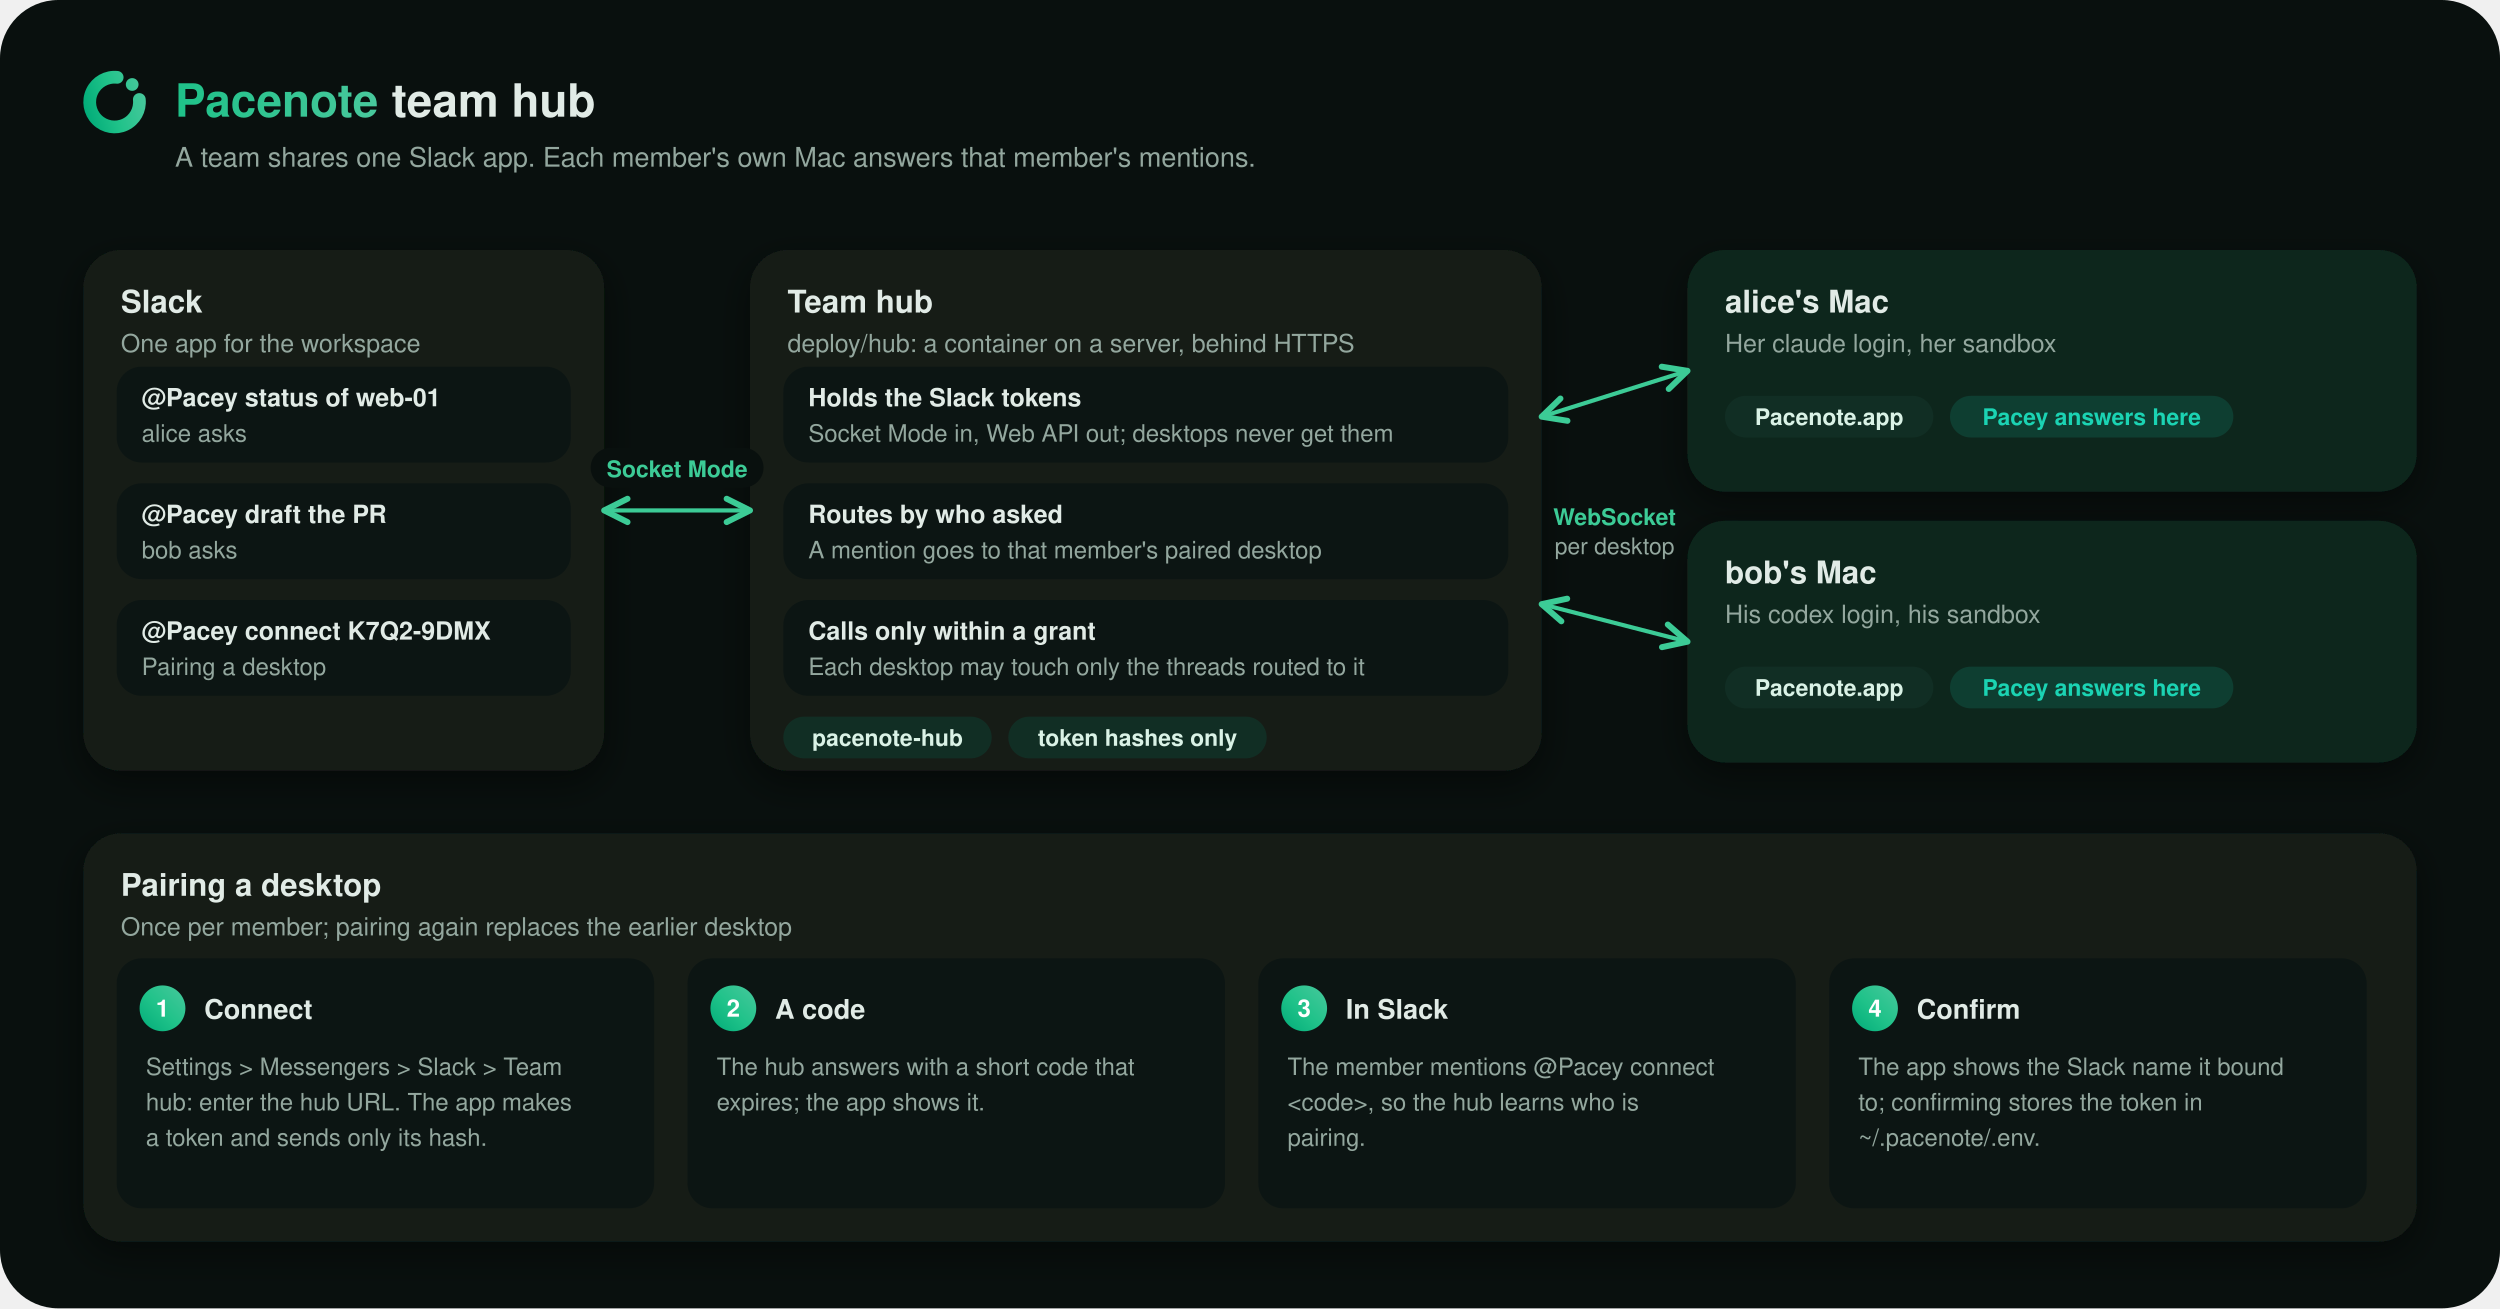
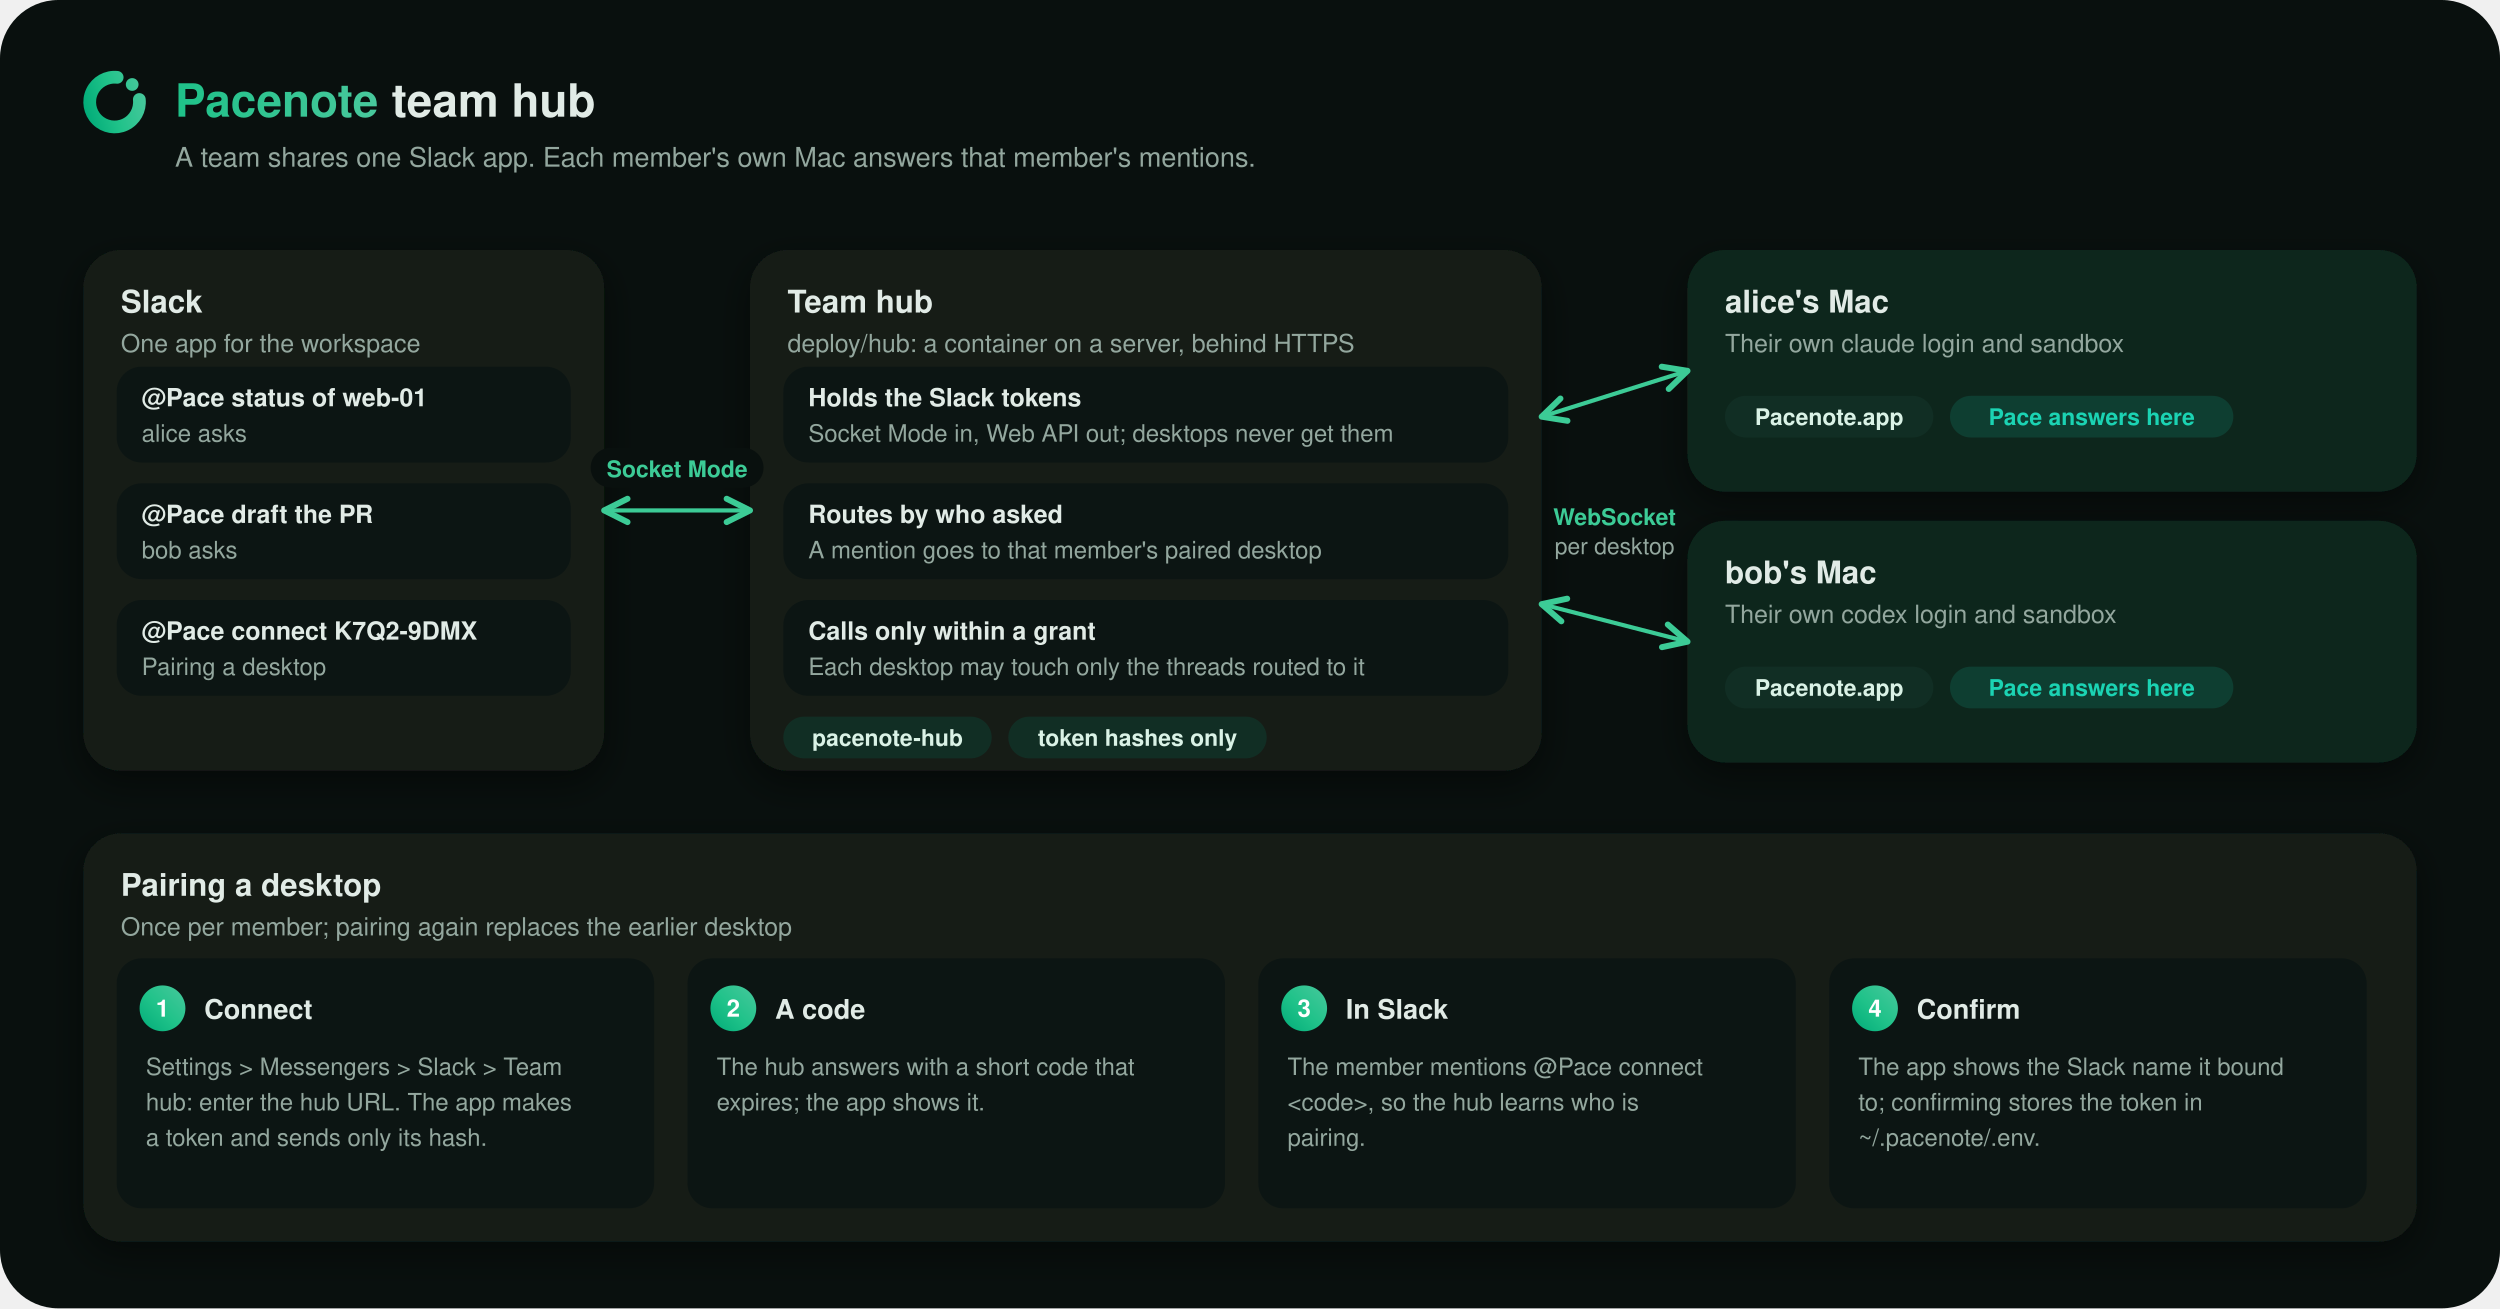
<svg xmlns="http://www.w3.org/2000/svg" width="1200" height="628" viewBox="0 0 1200 628" role="img" aria-label="Pacenote team hub">
  <defs>
    <linearGradient id="mark" x1="0" y1="1" x2="1" y2="0">
      <stop offset="0" stop-color="#01ab78" />
      <stop offset="0.46" stop-color="#1fc289" />
      <stop offset="1" stop-color="#48c89c" />
    </linearGradient>
    <linearGradient id="mark-big" gradientUnits="userSpaceOnUse" x1="54" y1="314" x2="458" y2="198">
      <stop offset="0" stop-color="#01ab78" />
      <stop offset="0.46" stop-color="#1fc289" />
      <stop offset="1" stop-color="#48c89c" />
    </linearGradient>
    <linearGradient id="wordmark" x1="0" y1="0" x2="1" y2="0">
      <stop offset="0" stop-color="#1fc289" />
      <stop offset="1" stop-color="#48c89c" />
    </linearGradient>
    <filter id="shadow" x="-10%" y="-10%" width="120%" height="130%">
      <feDropShadow dx="0" dy="6" stdDeviation="9" flood-color="#000000" flood-opacity="0.45" />
    </filter>
    <marker id="arrow" viewBox="0 0 10 10" refX="8.5" refY="5" markerWidth="8" markerHeight="8" orient="auto-start-reverse">
      <path d="M1.5 1.5L8.5 5L1.5 8.5" fill="none" stroke="#61756d" stroke-width="1.6" stroke-linecap="round" stroke-linejoin="round" />
    </marker>
    <marker id="arrow-main" viewBox="0 0 10 10" refX="8.5" refY="5" markerWidth="8" markerHeight="8" orient="auto-start-reverse">
      <path d="M1.5 1.5L8.5 5L1.5 8.5" fill="none" stroke="#3ccb96" stroke-width="1.8" stroke-linecap="round" stroke-linejoin="round" />
    </marker>
  </defs>
  <rect width="1200" height="628" rx="28" fill="#09100e" />
  <g transform="translate(36.35922 30.35922) scale(0.07281553)">
    <path d="M273.1 92.9A164 164 0 1 0 419.1 238.9" fill="none" stroke="url(#mark-big)" stroke-width="84" stroke-linecap="round" />
    <circle cx="372" cy="140" r="42" fill="url(#mark-big)" />
  </g>
  <text x="84" y="56" font-family="-apple-system, BlinkMacSystemFont, 'Segoe UI', Pretendard, 'Noto Sans KR', Helvetica, Arial, sans-serif" font-size="22" font-weight="700" fill="url(#wordmark)" text-anchor="start">Pacenote</text>
  <text x="188" y="56" font-family="-apple-system, BlinkMacSystemFont, 'Segoe UI', Pretendard, 'Noto Sans KR', Helvetica, Arial, sans-serif" font-size="22" font-weight="600" fill="#e1ebe6" text-anchor="start">team hub</text>
  <text x="84" y="80" font-family="-apple-system, BlinkMacSystemFont, 'Segoe UI', Pretendard, 'Noto Sans KR', Helvetica, Arial, sans-serif" font-size="13" font-weight="400" fill="#93a79e" text-anchor="start">A team shares one Slack app. Each member's own Mac answers that member's mentions.</text>
  <rect x="40" y="120" width="250" height="250" rx="18" fill="#121c19" filter="url(#shadow)" />
  <text x="58" y="150" font-family="-apple-system, BlinkMacSystemFont, 'Segoe UI', Pretendard, 'Noto Sans KR', Helvetica, Arial, sans-serif" font-size="15" font-weight="600" fill="#e1ebe6" text-anchor="start">Slack</text>
  <text x="58" y="169" font-family="-apple-system, BlinkMacSystemFont, 'Segoe UI', Pretendard, 'Noto Sans KR', Helvetica, Arial, sans-serif" font-size="12" font-weight="400" fill="#93a79e" text-anchor="start">One app for the workspace</text>
  <rect x="56" y="176" width="218" height="46" rx="12" fill="#0c1513" />
-   <text x="68" y="195" font-family="-apple-system, BlinkMacSystemFont, 'Segoe UI', Pretendard, 'Noto Sans KR', Helvetica, Arial, sans-serif" font-size="12" font-weight="600" fill="#e1ebe6" text-anchor="start">@Pacey  status of web-01</text>
+   <text x="68" y="195" font-family="-apple-system, BlinkMacSystemFont, 'Segoe UI', Pretendard, 'Noto Sans KR', Helvetica, Arial, sans-serif" font-size="12" font-weight="600" fill="#e1ebe6" text-anchor="start">@Pace  status of web-01</text>
  <text x="68" y="212" font-family="-apple-system, BlinkMacSystemFont, 'Segoe UI', Pretendard, 'Noto Sans KR', Helvetica, Arial, sans-serif" font-size="11.5" font-weight="400" fill="#93a79e" text-anchor="start">alice asks</text>
  <rect x="56" y="232" width="218" height="46" rx="12" fill="#0c1513" />
-   <text x="68" y="251" font-family="-apple-system, BlinkMacSystemFont, 'Segoe UI', Pretendard, 'Noto Sans KR', Helvetica, Arial, sans-serif" font-size="12" font-weight="600" fill="#e1ebe6" text-anchor="start">@Pacey  draft the PR</text>
+   <text x="68" y="251" font-family="-apple-system, BlinkMacSystemFont, 'Segoe UI', Pretendard, 'Noto Sans KR', Helvetica, Arial, sans-serif" font-size="12" font-weight="600" fill="#e1ebe6" text-anchor="start">@Pace  draft the PR</text>
  <text x="68" y="268" font-family="-apple-system, BlinkMacSystemFont, 'Segoe UI', Pretendard, 'Noto Sans KR', Helvetica, Arial, sans-serif" font-size="11.5" font-weight="400" fill="#93a79e" text-anchor="start">bob asks</text>
  <rect x="56" y="288" width="218" height="46" rx="12" fill="#0c1513" />
-   <text x="68" y="307" font-family="-apple-system, BlinkMacSystemFont, 'Segoe UI', Pretendard, 'Noto Sans KR', Helvetica, Arial, sans-serif" font-size="12" font-weight="600" fill="#e1ebe6" text-anchor="start">@Pacey  connect K7Q2-9DMX</text>
+   <text x="68" y="307" font-family="-apple-system, BlinkMacSystemFont, 'Segoe UI', Pretendard, 'Noto Sans KR', Helvetica, Arial, sans-serif" font-size="12" font-weight="600" fill="#e1ebe6" text-anchor="start">@Pace  connect K7Q2-9DMX</text>
  <text x="68" y="324" font-family="-apple-system, BlinkMacSystemFont, 'Segoe UI', Pretendard, 'Noto Sans KR', Helvetica, Arial, sans-serif" font-size="11.5" font-weight="400" fill="#93a79e" text-anchor="start">Pairing a desktop</text>
  <rect x="360" y="120" width="380" height="250" rx="18" fill="#121c19" filter="url(#shadow)" />
  <text x="378" y="150" font-family="-apple-system, BlinkMacSystemFont, 'Segoe UI', Pretendard, 'Noto Sans KR', Helvetica, Arial, sans-serif" font-size="15" font-weight="600" fill="#e1ebe6" text-anchor="start">Team hub</text>
  <text x="378" y="169" font-family="-apple-system, BlinkMacSystemFont, 'Segoe UI', Pretendard, 'Noto Sans KR', Helvetica, Arial, sans-serif" font-size="12" font-weight="400" fill="#93a79e" text-anchor="start">deploy/hub: a container on a server, behind HTTPS</text>
  <rect x="376" y="176" width="348" height="46" rx="12" fill="#0c1513" />
  <text x="388" y="195" font-family="-apple-system, BlinkMacSystemFont, 'Segoe UI', Pretendard, 'Noto Sans KR', Helvetica, Arial, sans-serif" font-size="12" font-weight="600" fill="#e1ebe6" text-anchor="start">Holds the Slack tokens</text>
  <text x="388" y="212" font-family="-apple-system, BlinkMacSystemFont, 'Segoe UI', Pretendard, 'Noto Sans KR', Helvetica, Arial, sans-serif" font-size="11.5" font-weight="400" fill="#93a79e" text-anchor="start">Socket Mode in, Web API out; desktops never get them</text>
  <rect x="376" y="232" width="348" height="46" rx="12" fill="#0c1513" />
  <text x="388" y="251" font-family="-apple-system, BlinkMacSystemFont, 'Segoe UI', Pretendard, 'Noto Sans KR', Helvetica, Arial, sans-serif" font-size="12" font-weight="600" fill="#e1ebe6" text-anchor="start">Routes by who asked</text>
  <text x="388" y="268" font-family="-apple-system, BlinkMacSystemFont, 'Segoe UI', Pretendard, 'Noto Sans KR', Helvetica, Arial, sans-serif" font-size="11.5" font-weight="400" fill="#93a79e" text-anchor="start">A mention goes to that member's paired desktop</text>
  <rect x="376" y="288" width="348" height="46" rx="12" fill="#0c1513" />
  <text x="388" y="307" font-family="-apple-system, BlinkMacSystemFont, 'Segoe UI', Pretendard, 'Noto Sans KR', Helvetica, Arial, sans-serif" font-size="12" font-weight="600" fill="#e1ebe6" text-anchor="start">Calls only within a grant</text>
  <text x="388" y="324" font-family="-apple-system, BlinkMacSystemFont, 'Segoe UI', Pretendard, 'Noto Sans KR', Helvetica, Arial, sans-serif" font-size="11.5" font-weight="400" fill="#93a79e" text-anchor="start">Each desktop may touch only the threads routed to it</text>
  <rect x="376" y="344" width="100" height="20" rx="10" fill="#112e24" fill-opacity="1" />
  <text x="426" y="358" font-family="-apple-system, BlinkMacSystemFont, 'Segoe UI', Pretendard, 'Noto Sans KR', Helvetica, Arial, sans-serif" font-size="11" font-weight="600" fill="#daf2e6" text-anchor="middle">pacenote-hub</text>
  <rect x="484" y="344" width="124" height="20" rx="10" fill="#112e24" fill-opacity="1" />
  <text x="546" y="358" font-family="-apple-system, BlinkMacSystemFont, 'Segoe UI', Pretendard, 'Noto Sans KR', Helvetica, Arial, sans-serif" font-size="11" font-weight="600" fill="#daf2e6" text-anchor="middle">token hashes only</text>
  <rect x="810" y="120" width="350" height="116" rx="18" fill="#0f271e" filter="url(#shadow)" />
  <text x="828" y="150" font-family="-apple-system, BlinkMacSystemFont, 'Segoe UI', Pretendard, 'Noto Sans KR', Helvetica, Arial, sans-serif" font-size="15" font-weight="600" fill="#e1ebe6" text-anchor="start">alice's Mac</text>
-   <text x="828" y="169" font-family="-apple-system, BlinkMacSystemFont, 'Segoe UI', Pretendard, 'Noto Sans KR', Helvetica, Arial, sans-serif" font-size="12" font-weight="400" fill="#93a79e" text-anchor="start">Her claude login, her sandbox</text>
+   <text x="828" y="169" font-family="-apple-system, BlinkMacSystemFont, 'Segoe UI', Pretendard, 'Noto Sans KR', Helvetica, Arial, sans-serif" font-size="12" font-weight="400" fill="#93a79e" text-anchor="start">Their own claude login and sandbox</text>
  <rect x="828" y="190" width="100" height="20" rx="10" fill="#112e24" fill-opacity="1" />
  <text x="878" y="204" font-family="-apple-system, BlinkMacSystemFont, 'Segoe UI', Pretendard, 'Noto Sans KR', Helvetica, Arial, sans-serif" font-size="11" font-weight="600" fill="#daf2e6" text-anchor="middle">Pacenote.app</text>
  <rect x="936" y="190" width="136" height="20" rx="10" fill="#1bd3b3" fill-opacity="0.14" />
-   <text x="1004" y="204" font-family="-apple-system, BlinkMacSystemFont, 'Segoe UI', Pretendard, 'Noto Sans KR', Helvetica, Arial, sans-serif" font-size="11" font-weight="600" fill="#1bd3b3" text-anchor="middle">Pacey answers here</text>
+   <text x="1004" y="204" font-family="-apple-system, BlinkMacSystemFont, 'Segoe UI', Pretendard, 'Noto Sans KR', Helvetica, Arial, sans-serif" font-size="11" font-weight="600" fill="#1bd3b3" text-anchor="middle">Pace answers here</text>
  <rect x="810" y="250" width="350" height="116" rx="18" fill="#0f271e" filter="url(#shadow)" />
  <text x="828" y="280" font-family="-apple-system, BlinkMacSystemFont, 'Segoe UI', Pretendard, 'Noto Sans KR', Helvetica, Arial, sans-serif" font-size="15" font-weight="600" fill="#e1ebe6" text-anchor="start">bob's Mac</text>
-   <text x="828" y="299" font-family="-apple-system, BlinkMacSystemFont, 'Segoe UI', Pretendard, 'Noto Sans KR', Helvetica, Arial, sans-serif" font-size="12" font-weight="400" fill="#93a79e" text-anchor="start">His codex login, his sandbox</text>
+   <text x="828" y="299" font-family="-apple-system, BlinkMacSystemFont, 'Segoe UI', Pretendard, 'Noto Sans KR', Helvetica, Arial, sans-serif" font-size="12" font-weight="400" fill="#93a79e" text-anchor="start">Their own codex login and sandbox</text>
  <rect x="828" y="320" width="100" height="20" rx="10" fill="#112e24" fill-opacity="1" />
  <text x="878" y="334" font-family="-apple-system, BlinkMacSystemFont, 'Segoe UI', Pretendard, 'Noto Sans KR', Helvetica, Arial, sans-serif" font-size="11" font-weight="600" fill="#daf2e6" text-anchor="middle">Pacenote.app</text>
  <rect x="936" y="320" width="136" height="20" rx="10" fill="#1bd3b3" fill-opacity="0.14" />
-   <text x="1004" y="334" font-family="-apple-system, BlinkMacSystemFont, 'Segoe UI', Pretendard, 'Noto Sans KR', Helvetica, Arial, sans-serif" font-size="11" font-weight="600" fill="#1bd3b3" text-anchor="middle">Pacey answers here</text>
+   <text x="1004" y="334" font-family="-apple-system, BlinkMacSystemFont, 'Segoe UI', Pretendard, 'Noto Sans KR', Helvetica, Arial, sans-serif" font-size="11" font-weight="600" fill="#1bd3b3" text-anchor="middle">Pace answers here</text>
  <path d="M290 245 L360 245" fill="none" stroke="#3ccb96" stroke-width="2" stroke-linecap="round" stroke-linejoin="round" marker-end="url(#arrow-main)" marker-start="url(#arrow-main)" />
  <rect x="283.5" y="215" width="83" height="19" rx="9.5" fill="#09100e" />
  <text x="325" y="229" font-family="-apple-system, BlinkMacSystemFont, 'Segoe UI', Pretendard, 'Noto Sans KR', Helvetica, Arial, sans-serif" font-size="11" font-weight="600" fill="#3ccb96" text-anchor="middle">Socket Mode</text>
  <path d="M740 200 L810 178" fill="none" stroke="#3ccb96" stroke-width="2" stroke-linecap="round" stroke-linejoin="round" marker-end="url(#arrow-main)" marker-start="url(#arrow-main)" />
  <path d="M740 290 L810 308" fill="none" stroke="#3ccb96" stroke-width="2" stroke-linecap="round" stroke-linejoin="round" marker-end="url(#arrow-main)" marker-start="url(#arrow-main)" />
  <text x="775" y="252" font-family="-apple-system, BlinkMacSystemFont, 'Segoe UI', Pretendard, 'Noto Sans KR', Helvetica, Arial, sans-serif" font-size="11" font-weight="600" fill="#3ccb96" text-anchor="middle">WebSocket</text>
  <text x="775" y="266" font-family="-apple-system, BlinkMacSystemFont, 'Segoe UI', Pretendard, 'Noto Sans KR', Helvetica, Arial, sans-serif" font-size="11" font-weight="400" fill="#93a79e" text-anchor="middle">per desktop</text>
  <rect x="40" y="400" width="1120" height="196" rx="18" fill="#121c19" filter="url(#shadow)" />
  <text x="58" y="430" font-family="-apple-system, BlinkMacSystemFont, 'Segoe UI', Pretendard, 'Noto Sans KR', Helvetica, Arial, sans-serif" font-size="15" font-weight="600" fill="#e1ebe6" text-anchor="start">Pairing a desktop</text>
  <text x="58" y="449" font-family="-apple-system, BlinkMacSystemFont, 'Segoe UI', Pretendard, 'Noto Sans KR', Helvetica, Arial, sans-serif" font-size="12" font-weight="400" fill="#93a79e" text-anchor="start">Once per member; pairing again replaces the earlier desktop</text>
  <rect x="56" y="460" width="258" height="120" rx="12" fill="#0c1513" />
  <circle cx="78" cy="484" r="11" fill="url(#mark)" />
  <text x="78" y="488" font-family="-apple-system, BlinkMacSystemFont, 'Segoe UI', Pretendard, 'Noto Sans KR', Helvetica, Arial, sans-serif" font-size="11.5" font-weight="700" fill="#ffffff" text-anchor="middle">1</text>
  <text x="98" y="489" font-family="-apple-system, BlinkMacSystemFont, 'Segoe UI', Pretendard, 'Noto Sans KR', Helvetica, Arial, sans-serif" font-size="13" font-weight="600" fill="#e1ebe6" text-anchor="start">Connect</text>
  <text x="70" y="516" font-family="-apple-system, BlinkMacSystemFont, 'Segoe UI', Pretendard, 'Noto Sans KR', Helvetica, Arial, sans-serif" font-size="11.5" font-weight="400" fill="#93a79e" text-anchor="start">Settings &gt; Messengers &gt; Slack &gt; Team</text>
  <text x="70" y="533" font-family="-apple-system, BlinkMacSystemFont, 'Segoe UI', Pretendard, 'Noto Sans KR', Helvetica, Arial, sans-serif" font-size="11.5" font-weight="400" fill="#93a79e" text-anchor="start">hub: enter the hub URL. The app makes</text>
  <text x="70" y="550" font-family="-apple-system, BlinkMacSystemFont, 'Segoe UI', Pretendard, 'Noto Sans KR', Helvetica, Arial, sans-serif" font-size="11.5" font-weight="400" fill="#93a79e" text-anchor="start">a token and sends only its hash.</text>
  <rect x="330" y="460" width="258" height="120" rx="12" fill="#0c1513" />
  <circle cx="352" cy="484" r="11" fill="url(#mark)" />
  <text x="352" y="488" font-family="-apple-system, BlinkMacSystemFont, 'Segoe UI', Pretendard, 'Noto Sans KR', Helvetica, Arial, sans-serif" font-size="11.5" font-weight="700" fill="#ffffff" text-anchor="middle">2</text>
  <text x="372" y="489" font-family="-apple-system, BlinkMacSystemFont, 'Segoe UI', Pretendard, 'Noto Sans KR', Helvetica, Arial, sans-serif" font-size="13" font-weight="600" fill="#e1ebe6" text-anchor="start">A code</text>
  <text x="344" y="516" font-family="-apple-system, BlinkMacSystemFont, 'Segoe UI', Pretendard, 'Noto Sans KR', Helvetica, Arial, sans-serif" font-size="11.5" font-weight="400" fill="#93a79e" text-anchor="start">The hub answers with a short code that</text>
  <text x="344" y="533" font-family="-apple-system, BlinkMacSystemFont, 'Segoe UI', Pretendard, 'Noto Sans KR', Helvetica, Arial, sans-serif" font-size="11.5" font-weight="400" fill="#93a79e" text-anchor="start">expires; the app shows it.</text>
  <rect x="604" y="460" width="258" height="120" rx="12" fill="#0c1513" />
  <circle cx="626" cy="484" r="11" fill="url(#mark)" />
  <text x="626" y="488" font-family="-apple-system, BlinkMacSystemFont, 'Segoe UI', Pretendard, 'Noto Sans KR', Helvetica, Arial, sans-serif" font-size="11.5" font-weight="700" fill="#ffffff" text-anchor="middle">3</text>
  <text x="646" y="489" font-family="-apple-system, BlinkMacSystemFont, 'Segoe UI', Pretendard, 'Noto Sans KR', Helvetica, Arial, sans-serif" font-size="13" font-weight="600" fill="#e1ebe6" text-anchor="start">In Slack</text>
-   <text x="618" y="516" font-family="-apple-system, BlinkMacSystemFont, 'Segoe UI', Pretendard, 'Noto Sans KR', Helvetica, Arial, sans-serif" font-size="11.5" font-weight="400" fill="#93a79e" text-anchor="start">The member mentions @Pacey connect</text>
+   <text x="618" y="516" font-family="-apple-system, BlinkMacSystemFont, 'Segoe UI', Pretendard, 'Noto Sans KR', Helvetica, Arial, sans-serif" font-size="11.5" font-weight="400" fill="#93a79e" text-anchor="start">The member mentions @Pace connect</text>
  <text x="618" y="533" font-family="-apple-system, BlinkMacSystemFont, 'Segoe UI', Pretendard, 'Noto Sans KR', Helvetica, Arial, sans-serif" font-size="11.5" font-weight="400" fill="#93a79e" text-anchor="start">&lt;code&gt;, so the hub learns who is</text>
  <text x="618" y="550" font-family="-apple-system, BlinkMacSystemFont, 'Segoe UI', Pretendard, 'Noto Sans KR', Helvetica, Arial, sans-serif" font-size="11.5" font-weight="400" fill="#93a79e" text-anchor="start">pairing.</text>
  <rect x="878" y="460" width="258" height="120" rx="12" fill="#0c1513" />
  <circle cx="900" cy="484" r="11" fill="url(#mark)" />
  <text x="900" y="488" font-family="-apple-system, BlinkMacSystemFont, 'Segoe UI', Pretendard, 'Noto Sans KR', Helvetica, Arial, sans-serif" font-size="11.5" font-weight="700" fill="#ffffff" text-anchor="middle">4</text>
  <text x="920" y="489" font-family="-apple-system, BlinkMacSystemFont, 'Segoe UI', Pretendard, 'Noto Sans KR', Helvetica, Arial, sans-serif" font-size="13" font-weight="600" fill="#e1ebe6" text-anchor="start">Confirm</text>
  <text x="892" y="516" font-family="-apple-system, BlinkMacSystemFont, 'Segoe UI', Pretendard, 'Noto Sans KR', Helvetica, Arial, sans-serif" font-size="11.5" font-weight="400" fill="#93a79e" text-anchor="start">The app shows the Slack name it bound</text>
  <text x="892" y="533" font-family="-apple-system, BlinkMacSystemFont, 'Segoe UI', Pretendard, 'Noto Sans KR', Helvetica, Arial, sans-serif" font-size="11.5" font-weight="400" fill="#93a79e" text-anchor="start">to; confirming stores the token in</text>
  <text x="892" y="550" font-family="-apple-system, BlinkMacSystemFont, 'Segoe UI', Pretendard, 'Noto Sans KR', Helvetica, Arial, sans-serif" font-size="11.5" font-weight="400" fill="#93a79e" text-anchor="start">~/.pacenote/.env.</text>
</svg>
